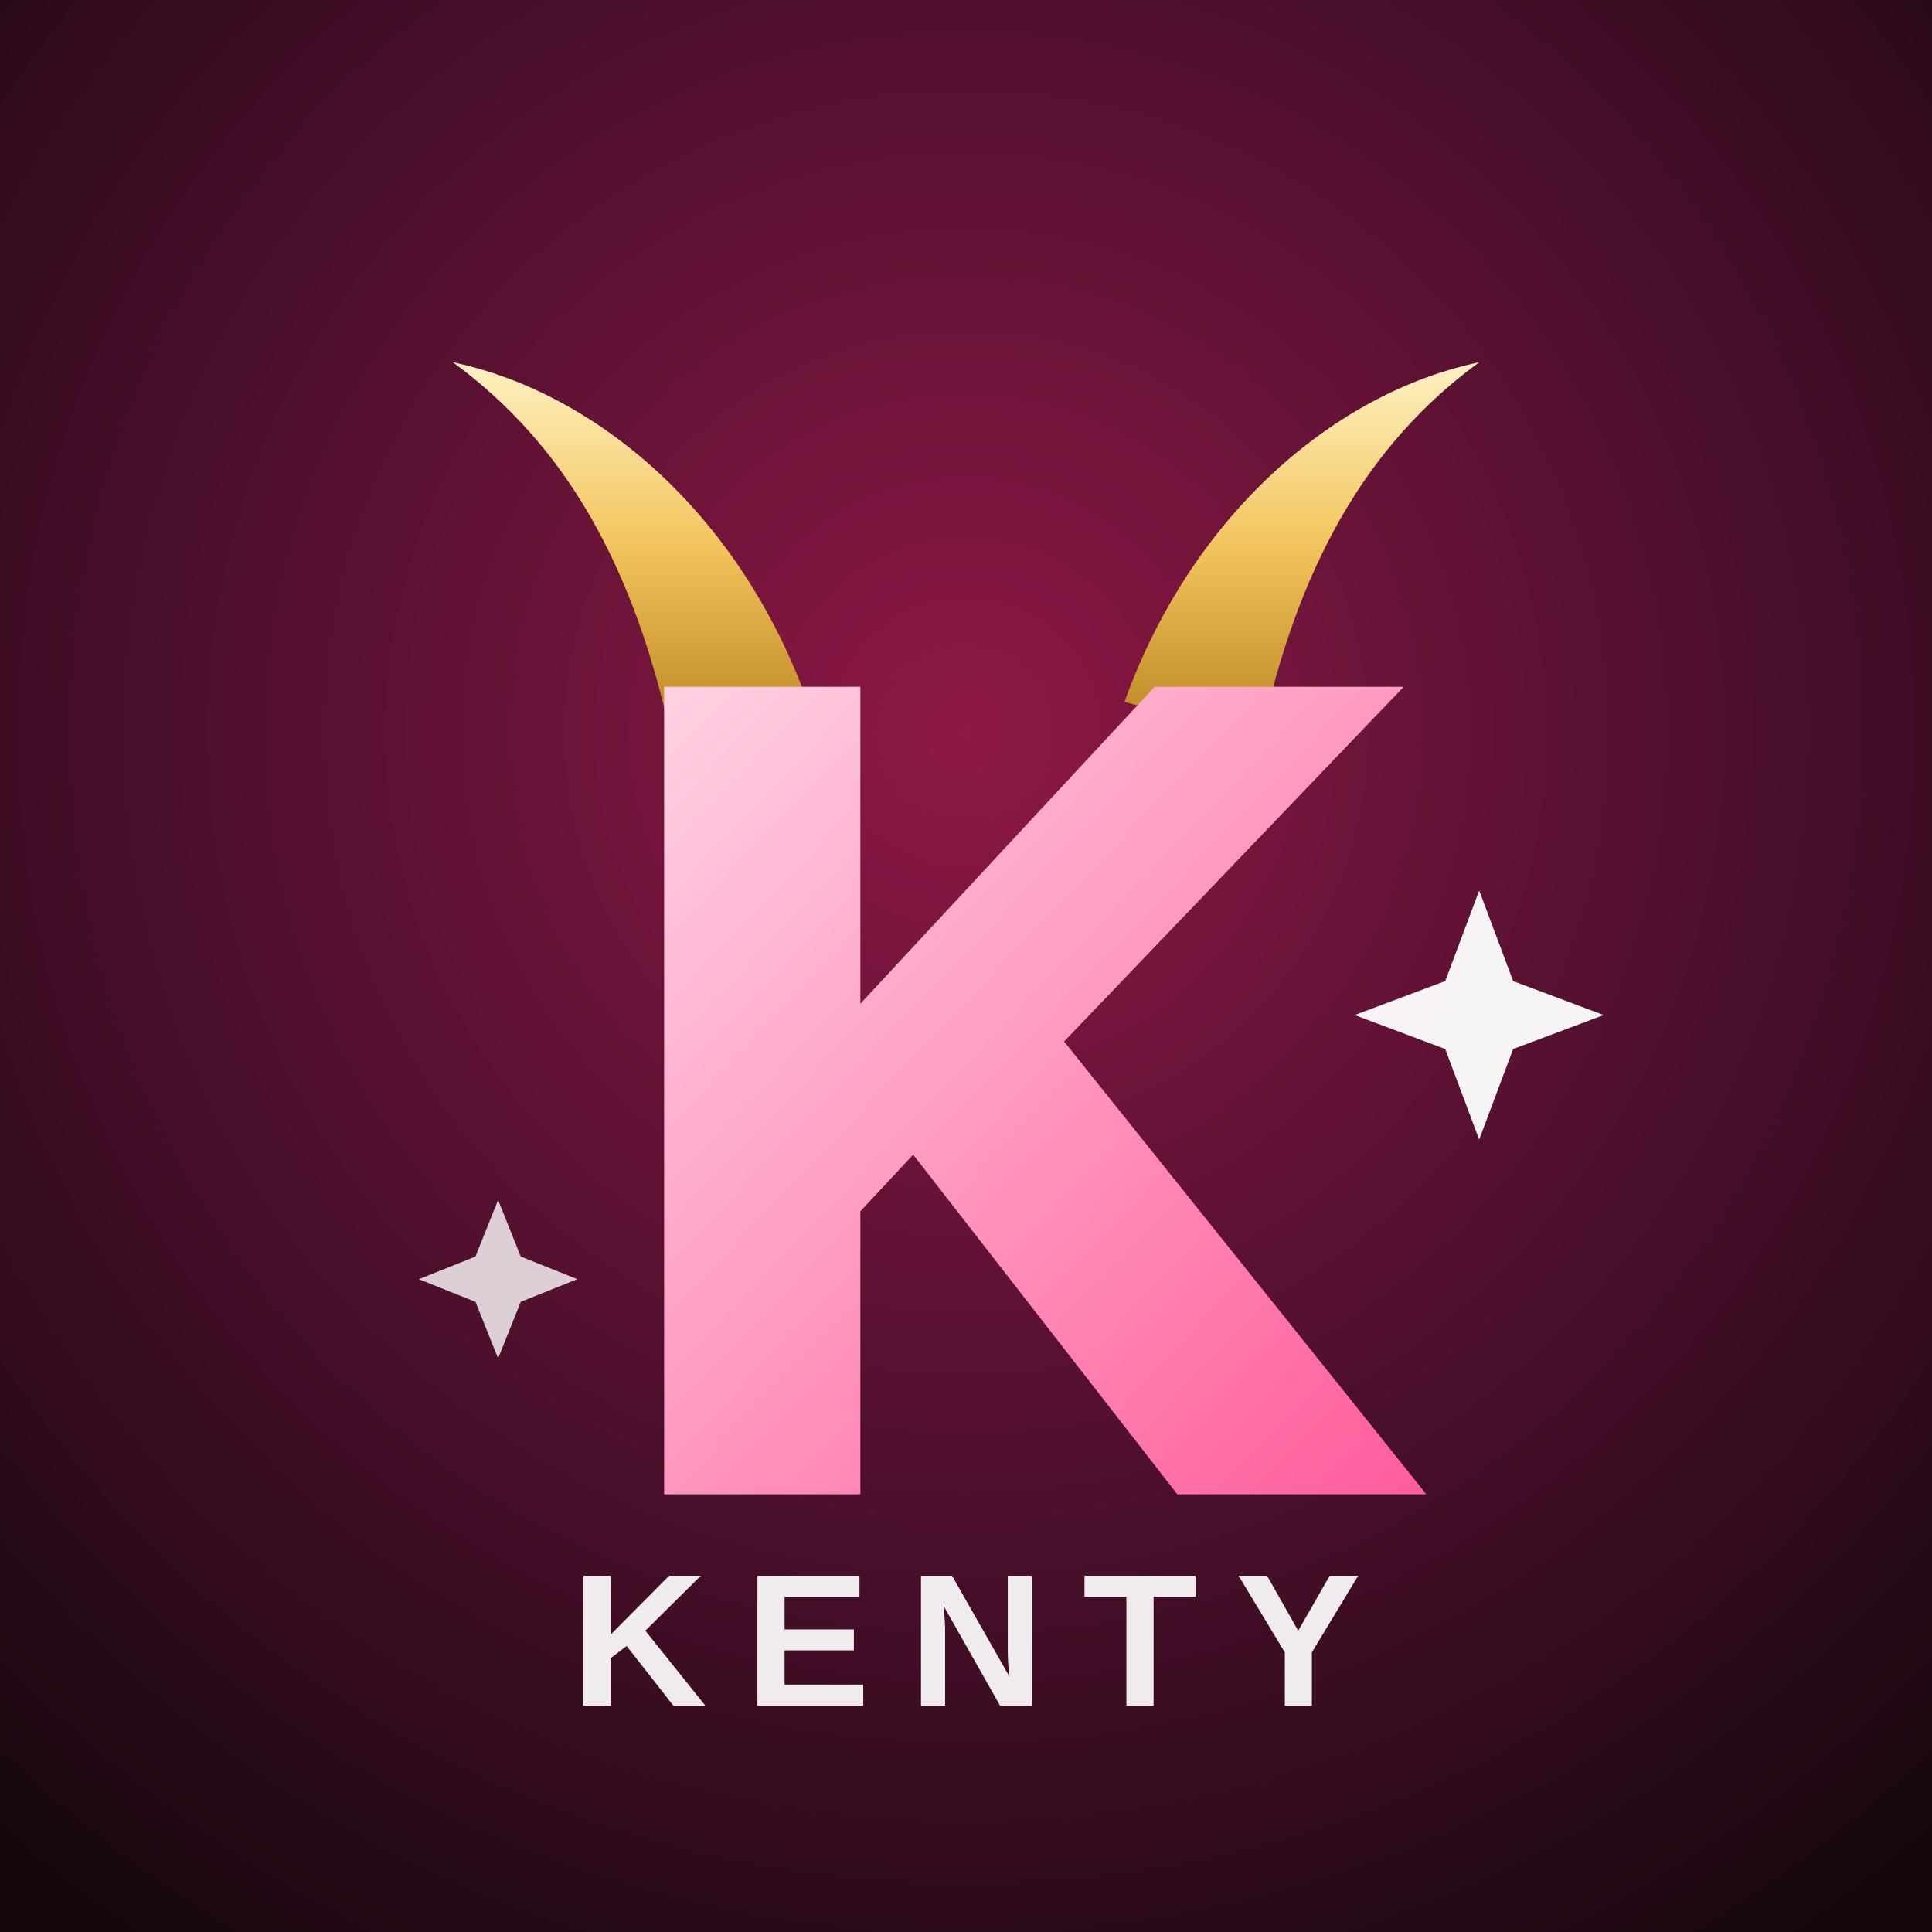
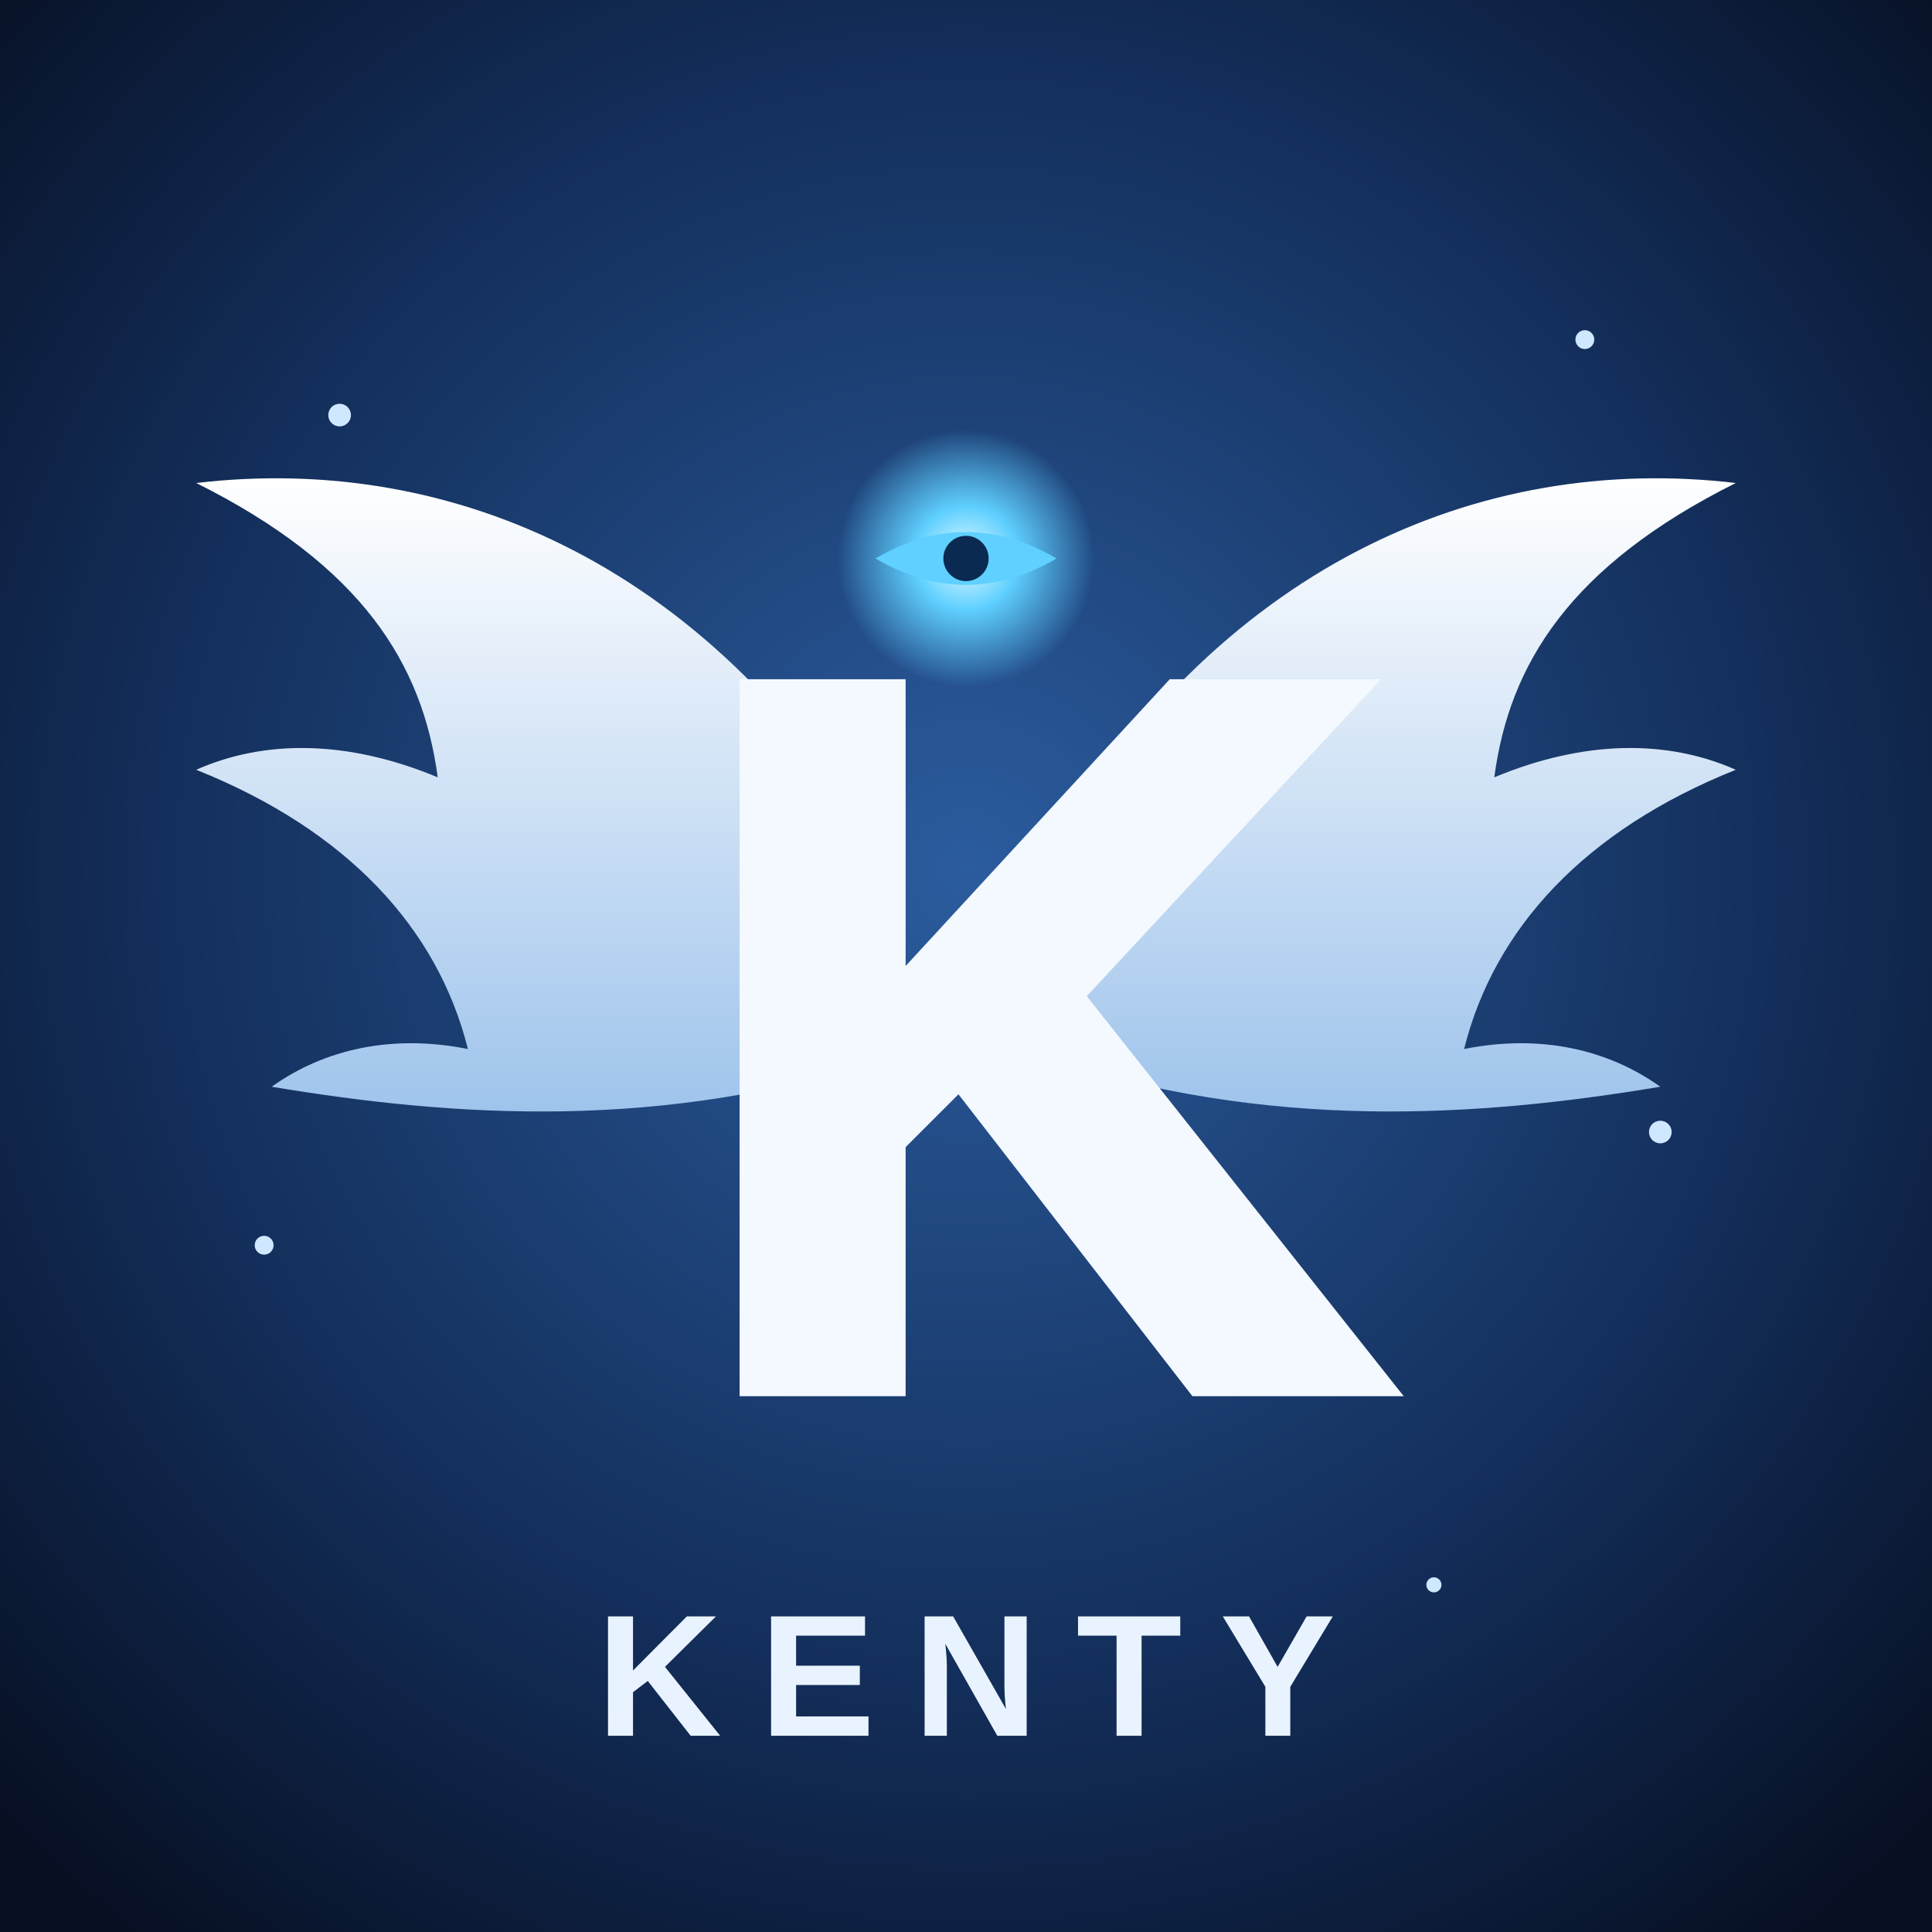
<svg xmlns="http://www.w3.org/2000/svg" viewBox="0 0 512 512">
  <defs>
-     <radialGradient id="bg" cx="50%" cy="38%" r="75%">
-       <stop offset="0" stop-color="#8e1846" />
-       <stop offset=".55" stop-color="#4a0f2b" />
-       <stop offset="1" stop-color="#16070e" />
+     <radialGradient id="bg" cx="50%" cy="45%" r="70%">
+       <stop offset="0" stop-color="#2b5c9e" />
+       <stop offset=".6" stop-color="#132e5a" />
+       <stop offset="1" stop-color="#070f22" />
    </radialGradient>
-     <linearGradient id="gold" x1="0" y1="0" x2="0" y2="1">
-       <stop offset="0" stop-color="#fff1c2" />
-       <stop offset=".5" stop-color="#f1c35a" />
-       <stop offset="1" stop-color="#b9831f" />
+     <linearGradient id="wing" x1="0" y1="0" x2="0" y2="1">
+       <stop offset="0" stop-color="#ffffff" />
+       <stop offset="1" stop-color="#9fc4ec" />
    </linearGradient>
-     <linearGradient id="pink" x1="0" y1="0" x2="1" y2="1">
-       <stop offset="0" stop-color="#ffd1e3" />
-       <stop offset="1" stop-color="#ff5c9a" />
-     </linearGradient>
+     <radialGradient id="eye" r=".5">
+       <stop offset="0" stop-color="#e8fbff" />
+       <stop offset=".4" stop-color="#5fd0ff" />
+       <stop offset="1" stop-color="#5fd0ff" stop-opacity="0" />
+     </radialGradient>
  </defs>
  <rect width="512" height="512" fill="url(#bg)" />
-   <path d="M178 196 C 168 150, 150 118, 120 96 C 158 104, 196 136, 214 186 Z" fill="url(#gold)" />
-   <path d="M334 196 C 344 150, 362 118, 392 96 C 354 104, 316 136, 298 186 Z" fill="url(#gold)" />
-   <path d="M176 182 h52 v84 l78 -84 h66 l-90 94 l96 120 h-66 l-70 -90 l-14 15 v75 h-52 z" fill="url(#pink)" />
-   <path d="M392 236 l9 24 l24 9 l-24 9 l-9 24 l-9 -24 l-24 -9 l24 -9 z" fill="#fff" opacity=".95" />
-   <path d="M132 318 l6 15 l15 6 l-15 6 l-6 15 l-6 -15 l-15 -6 l15 -6 z" fill="#fff" opacity=".8" />
-   <text x="256" y="452" text-anchor="middle" font-family="Helvetica Neue, Arial, sans-serif" font-weight="800" font-size="50" letter-spacing="10" fill="#fff" opacity=".92">KENTY</text>
+   <g fill="#cfe8ff">
+     <circle cx="90" cy="110" r="3" />
+     <circle cx="420" cy="90" r="2.5" />
+     <circle cx="440" cy="300" r="3" />
+     <circle cx="70" cy="330" r="2.5" />
+     <circle cx="380" cy="420" r="2" />
+   </g>
+   <path d="M236 230 C 190 150, 120 120, 52 128 C 96 150, 112 176, 116 206 C 92 196, 70 196, 52 204 C 92 220, 116 246, 124 278 C 104 274, 86 278, 72 288 C 120 296, 176 300, 236 280 Z" fill="url(#wing)" />
+   <path d="M276 230 C 322 150, 392 120, 460 128 C 416 150, 400 176, 396 206 C 420 196, 442 196, 460 204 C 420 220, 396 246, 388 278 C 408 274, 426 278, 440 288 C 392 296, 336 300, 276 280 Z" fill="url(#wing)" />
+   <path d="M196 180 h44 v76 l70 -76 h56 l-78 84 l84 106 h-56 l-62 -80 l-14 14 v66 h-44 z" fill="#f4f9ff" />
+   <circle cx="256" cy="148" r="34" fill="url(#eye)" />
+   <path d="M232 148 q24 -14 48 0 q-24 14 -48 0 z" fill="#5fd0ff" />
+   <circle cx="256" cy="148" r="6" fill="#0b2a52" />
+   <text x="256" y="460" text-anchor="middle" font-family="Helvetica Neue, Arial, sans-serif" font-weight="800" font-size="46" letter-spacing="10" fill="#e8f3ff">KENTY</text>
</svg>
